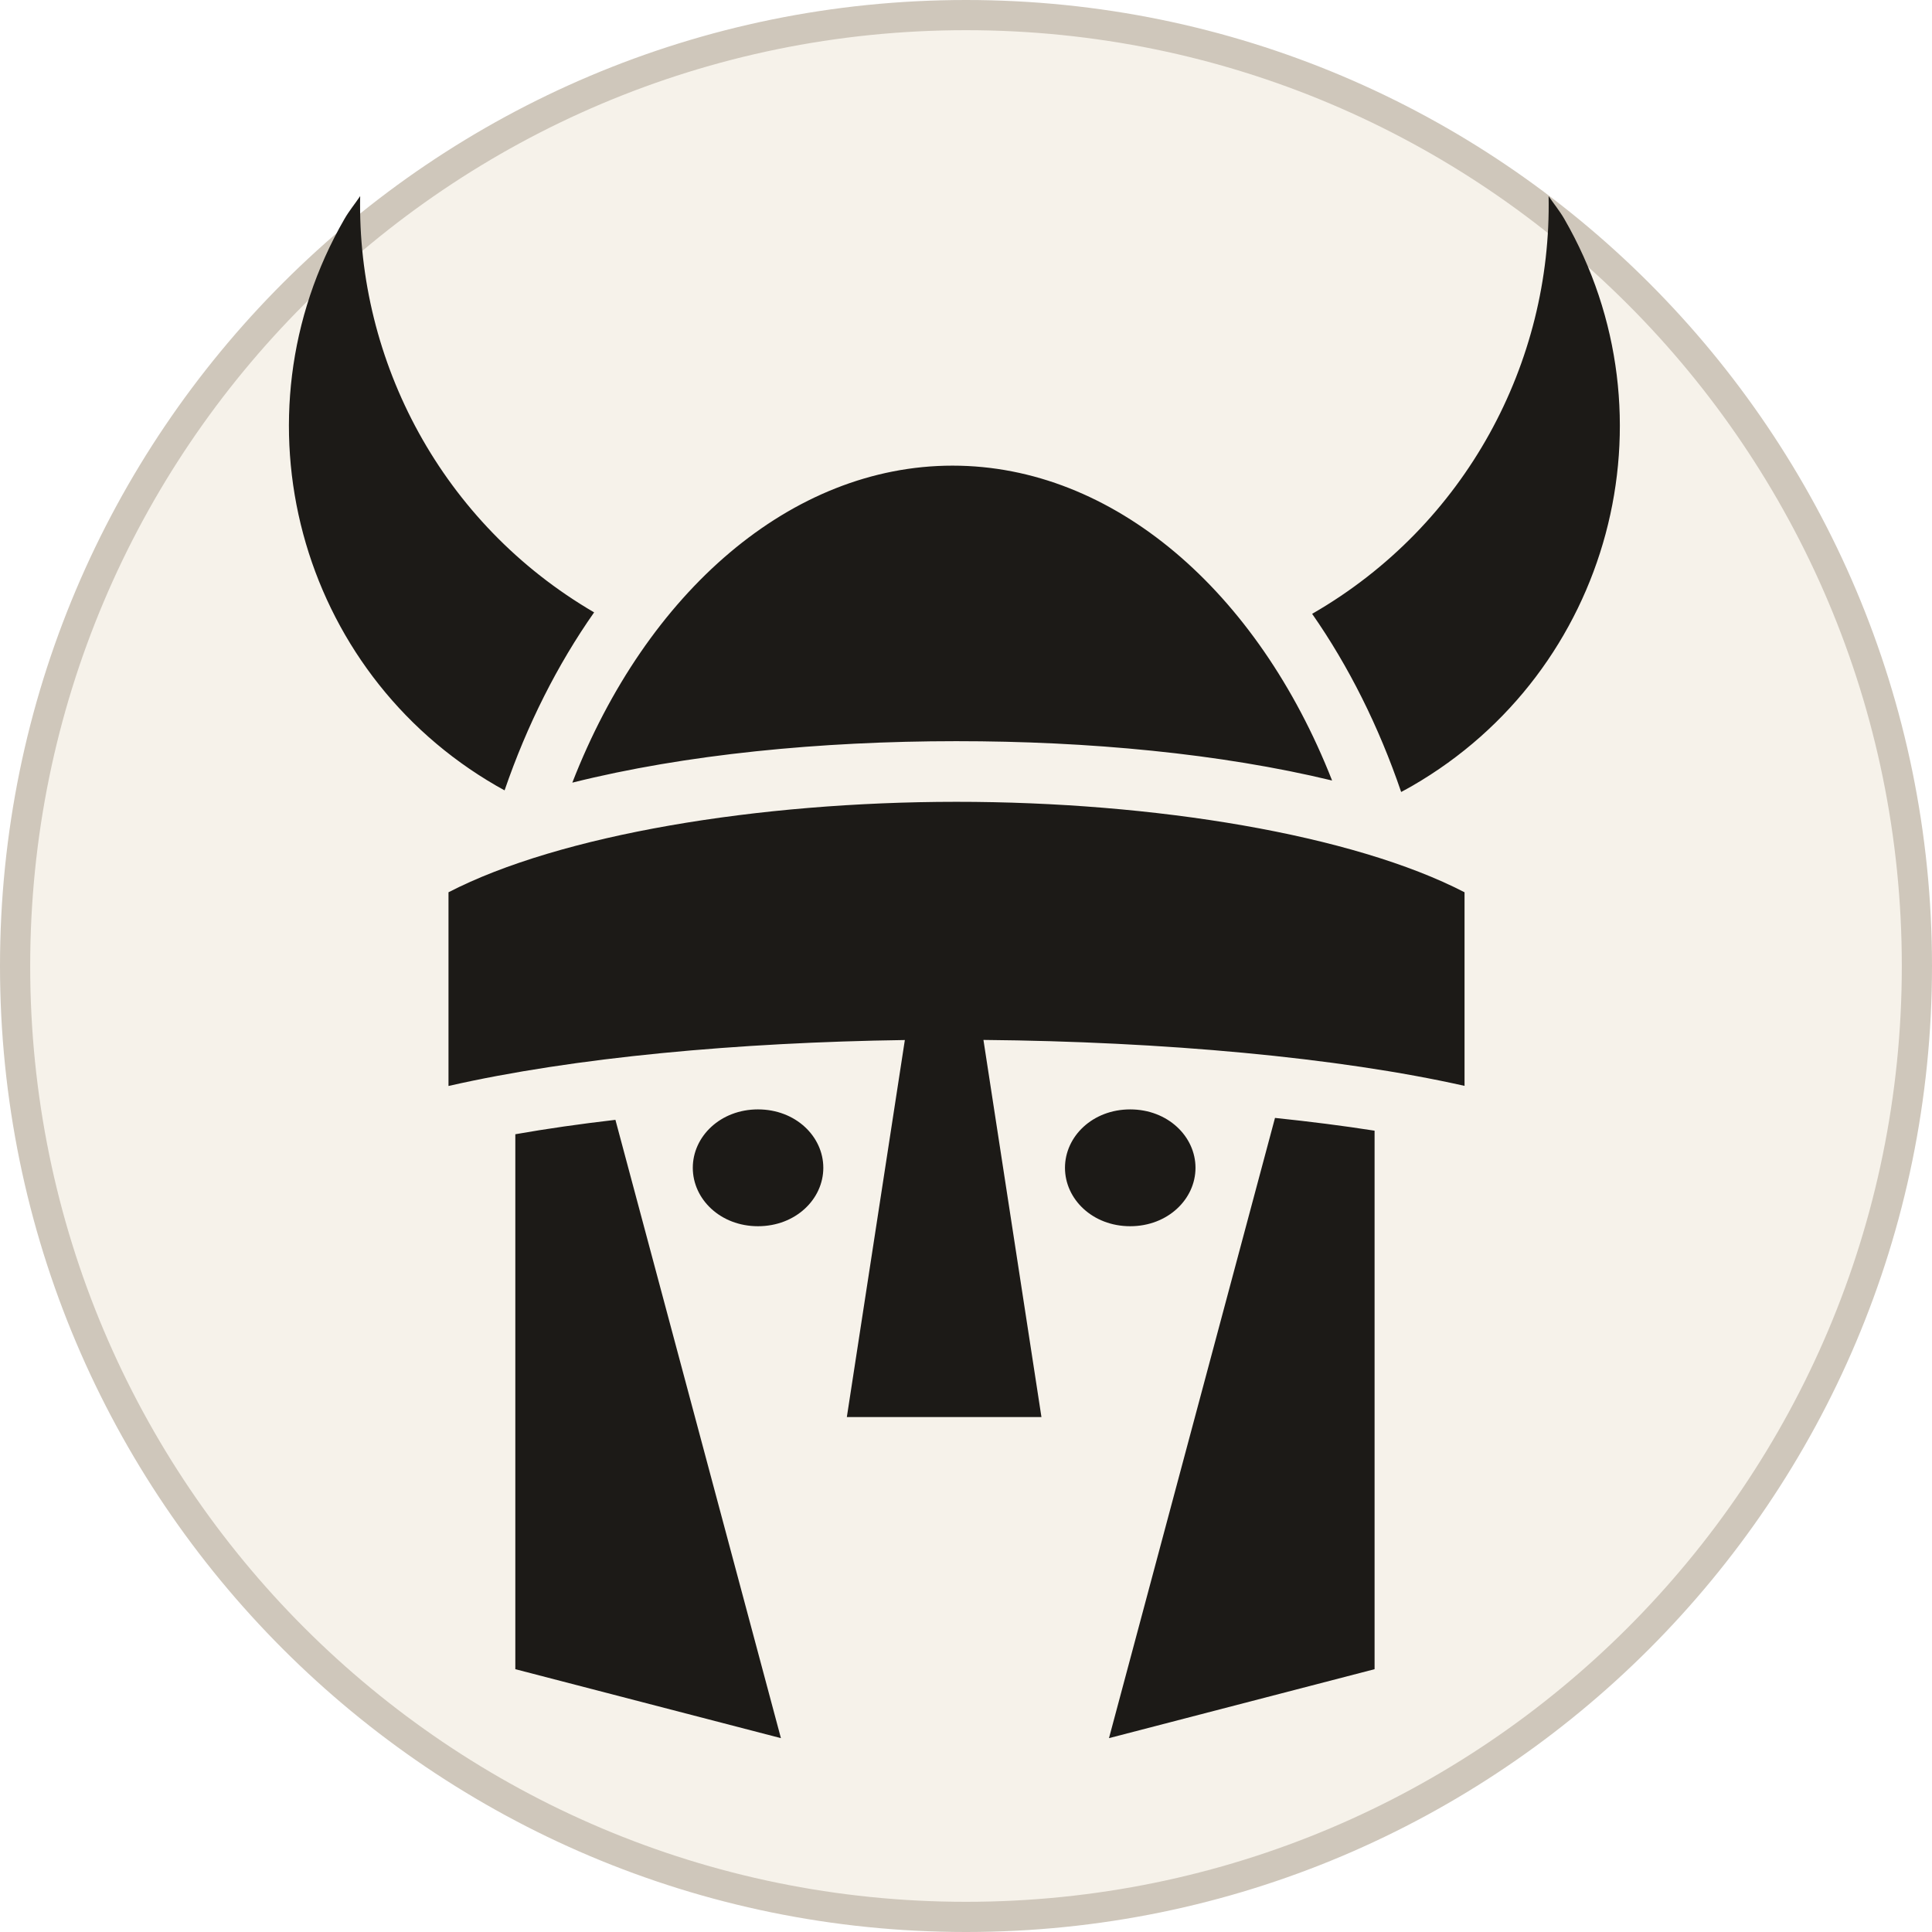
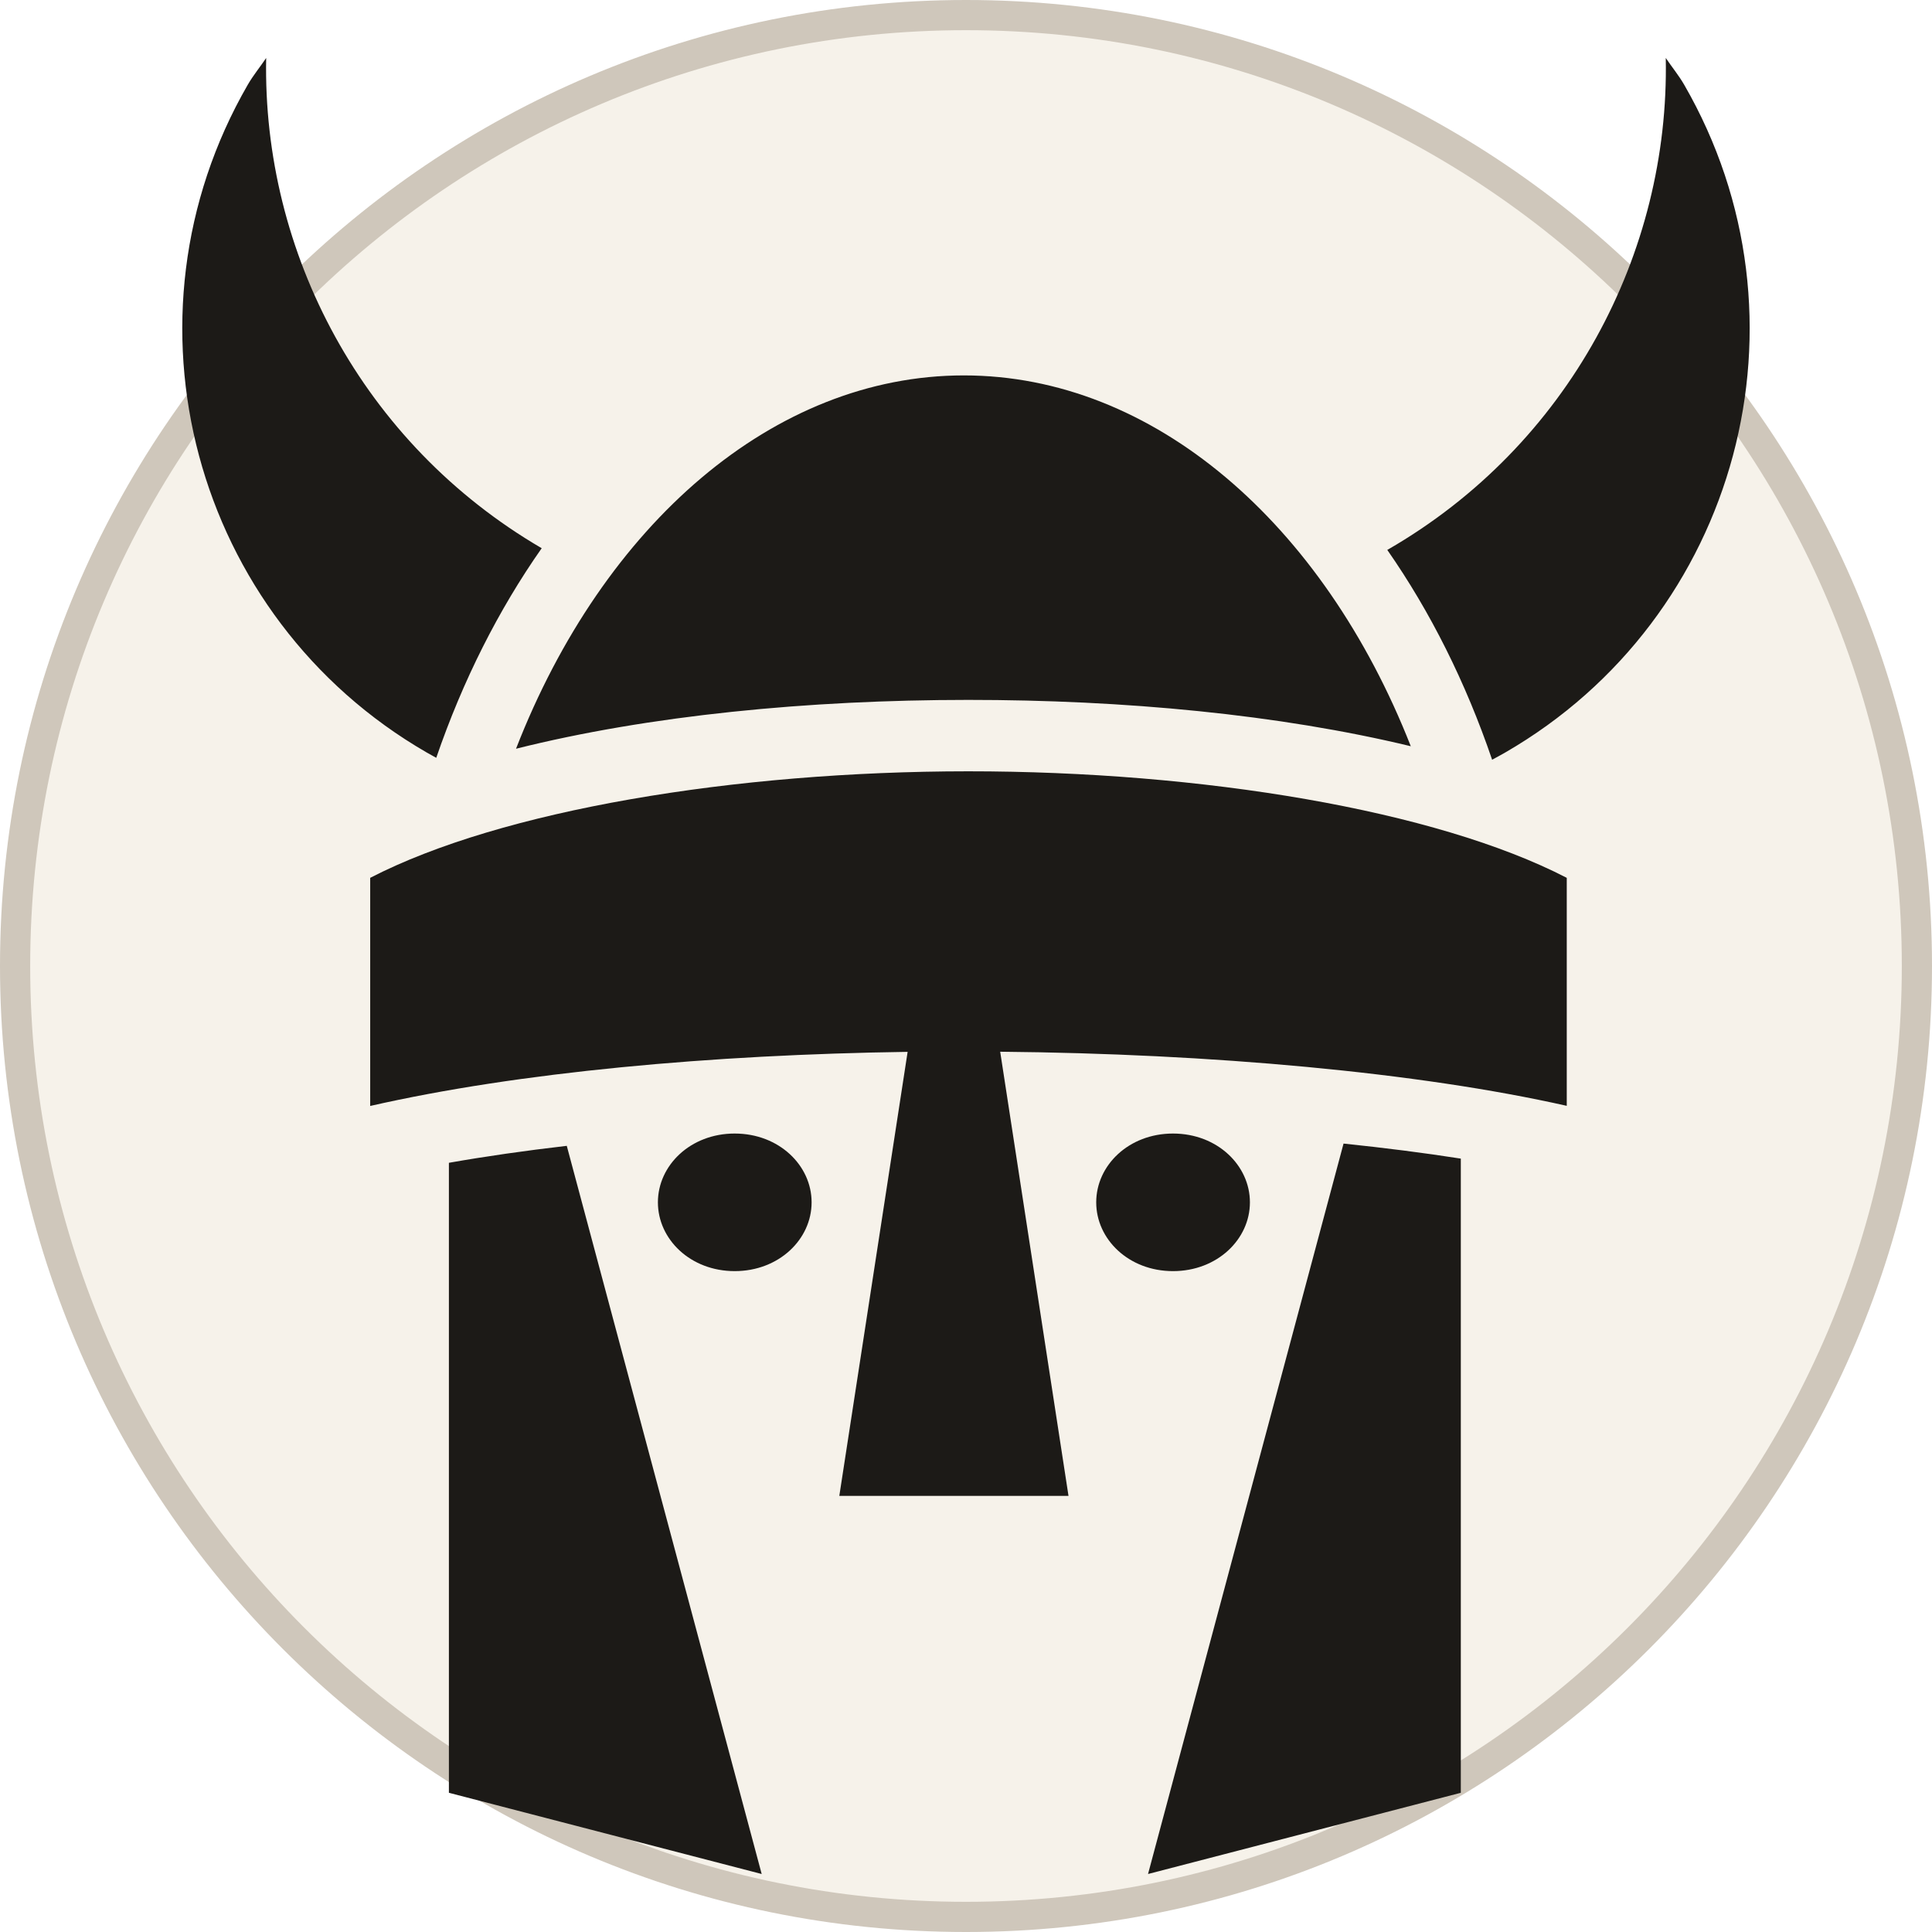
<svg xmlns="http://www.w3.org/2000/svg" viewBox="0 0 512 512" fill="#1c1a17">
  <circle cx="256" cy="256" r="252" fill="#f6f2ea" stroke="#cfc7bb" stroke-width="8" />
-   <g transform="translate(35.84 35.84) scale(0.86)">
+   <g transform="translate(0.34 -3.63) scale(1.0128)">
    <path d="M69.313 18.75c-1.574 2.353-3.376 4.513-4.813 7C29.19 86.9 50.184 165.194 111.344 200.5c.822.475 1.64.92 2.47 1.375 6.942-20.223 16.297-38.746 27.592-54.844-46.972-27.407-73.09-77.42-72.094-128.28zm366.218 0c1 51.074-25.34 101.293-72.686 128.625-.06.035-.128.06-.188.094 11.25 16.126 20.54 34.673 27.438 54.905 1.143-.615 2.275-1.222 3.406-1.875 61.16-35.306 82.154-113.6 46.844-174.75-1.437-2.487-3.24-4.647-4.813-7zm-183.655 83.063c-49.747 0-94.34 38.94-117.188 97.687 34.868-8.738 76.5-12.77 118.282-12.78 40.775-.013 81.443 3.814 115.843 12.124-22.932-58.378-67.38-97.03-116.938-97.03zm1.094 103.593c-61.1.017-122.17 10.173-156.44 27.875v59.69c38.836-8.845 89.384-13.424 140.626-14.158L219.28 395h59.97l-17.875-116.22c55.228.506 109.26 5.38 148.25 14.158V233.28c-34.38-17.77-95.545-27.89-156.656-27.874zm-61.064 94.78c-11.582.002-20.094 8.333-20.094 18.002 0 9.668 8.512 18 20.094 18 11.583 0 20.125-8.332 20.125-18 0-9.67-8.54-18-20.124-18zm114.688.002c-11.583 0-20.094 8.33-20.094 18 0 9.668 8.51 18 20.094 18 11.582 0 20.125-8.332 20.125-18 0-9.67-8.544-18-20.126-18zm44.625 2.625L300.06 493.938l81.844-21.25V306.75c-9.6-1.504-19.885-2.81-30.687-3.938zm-203.25.593c-10.817 1.254-21.174 2.733-30.845 4.438v164.844l81.844 21.25-51-190.532z" />
  </g>
</svg>
